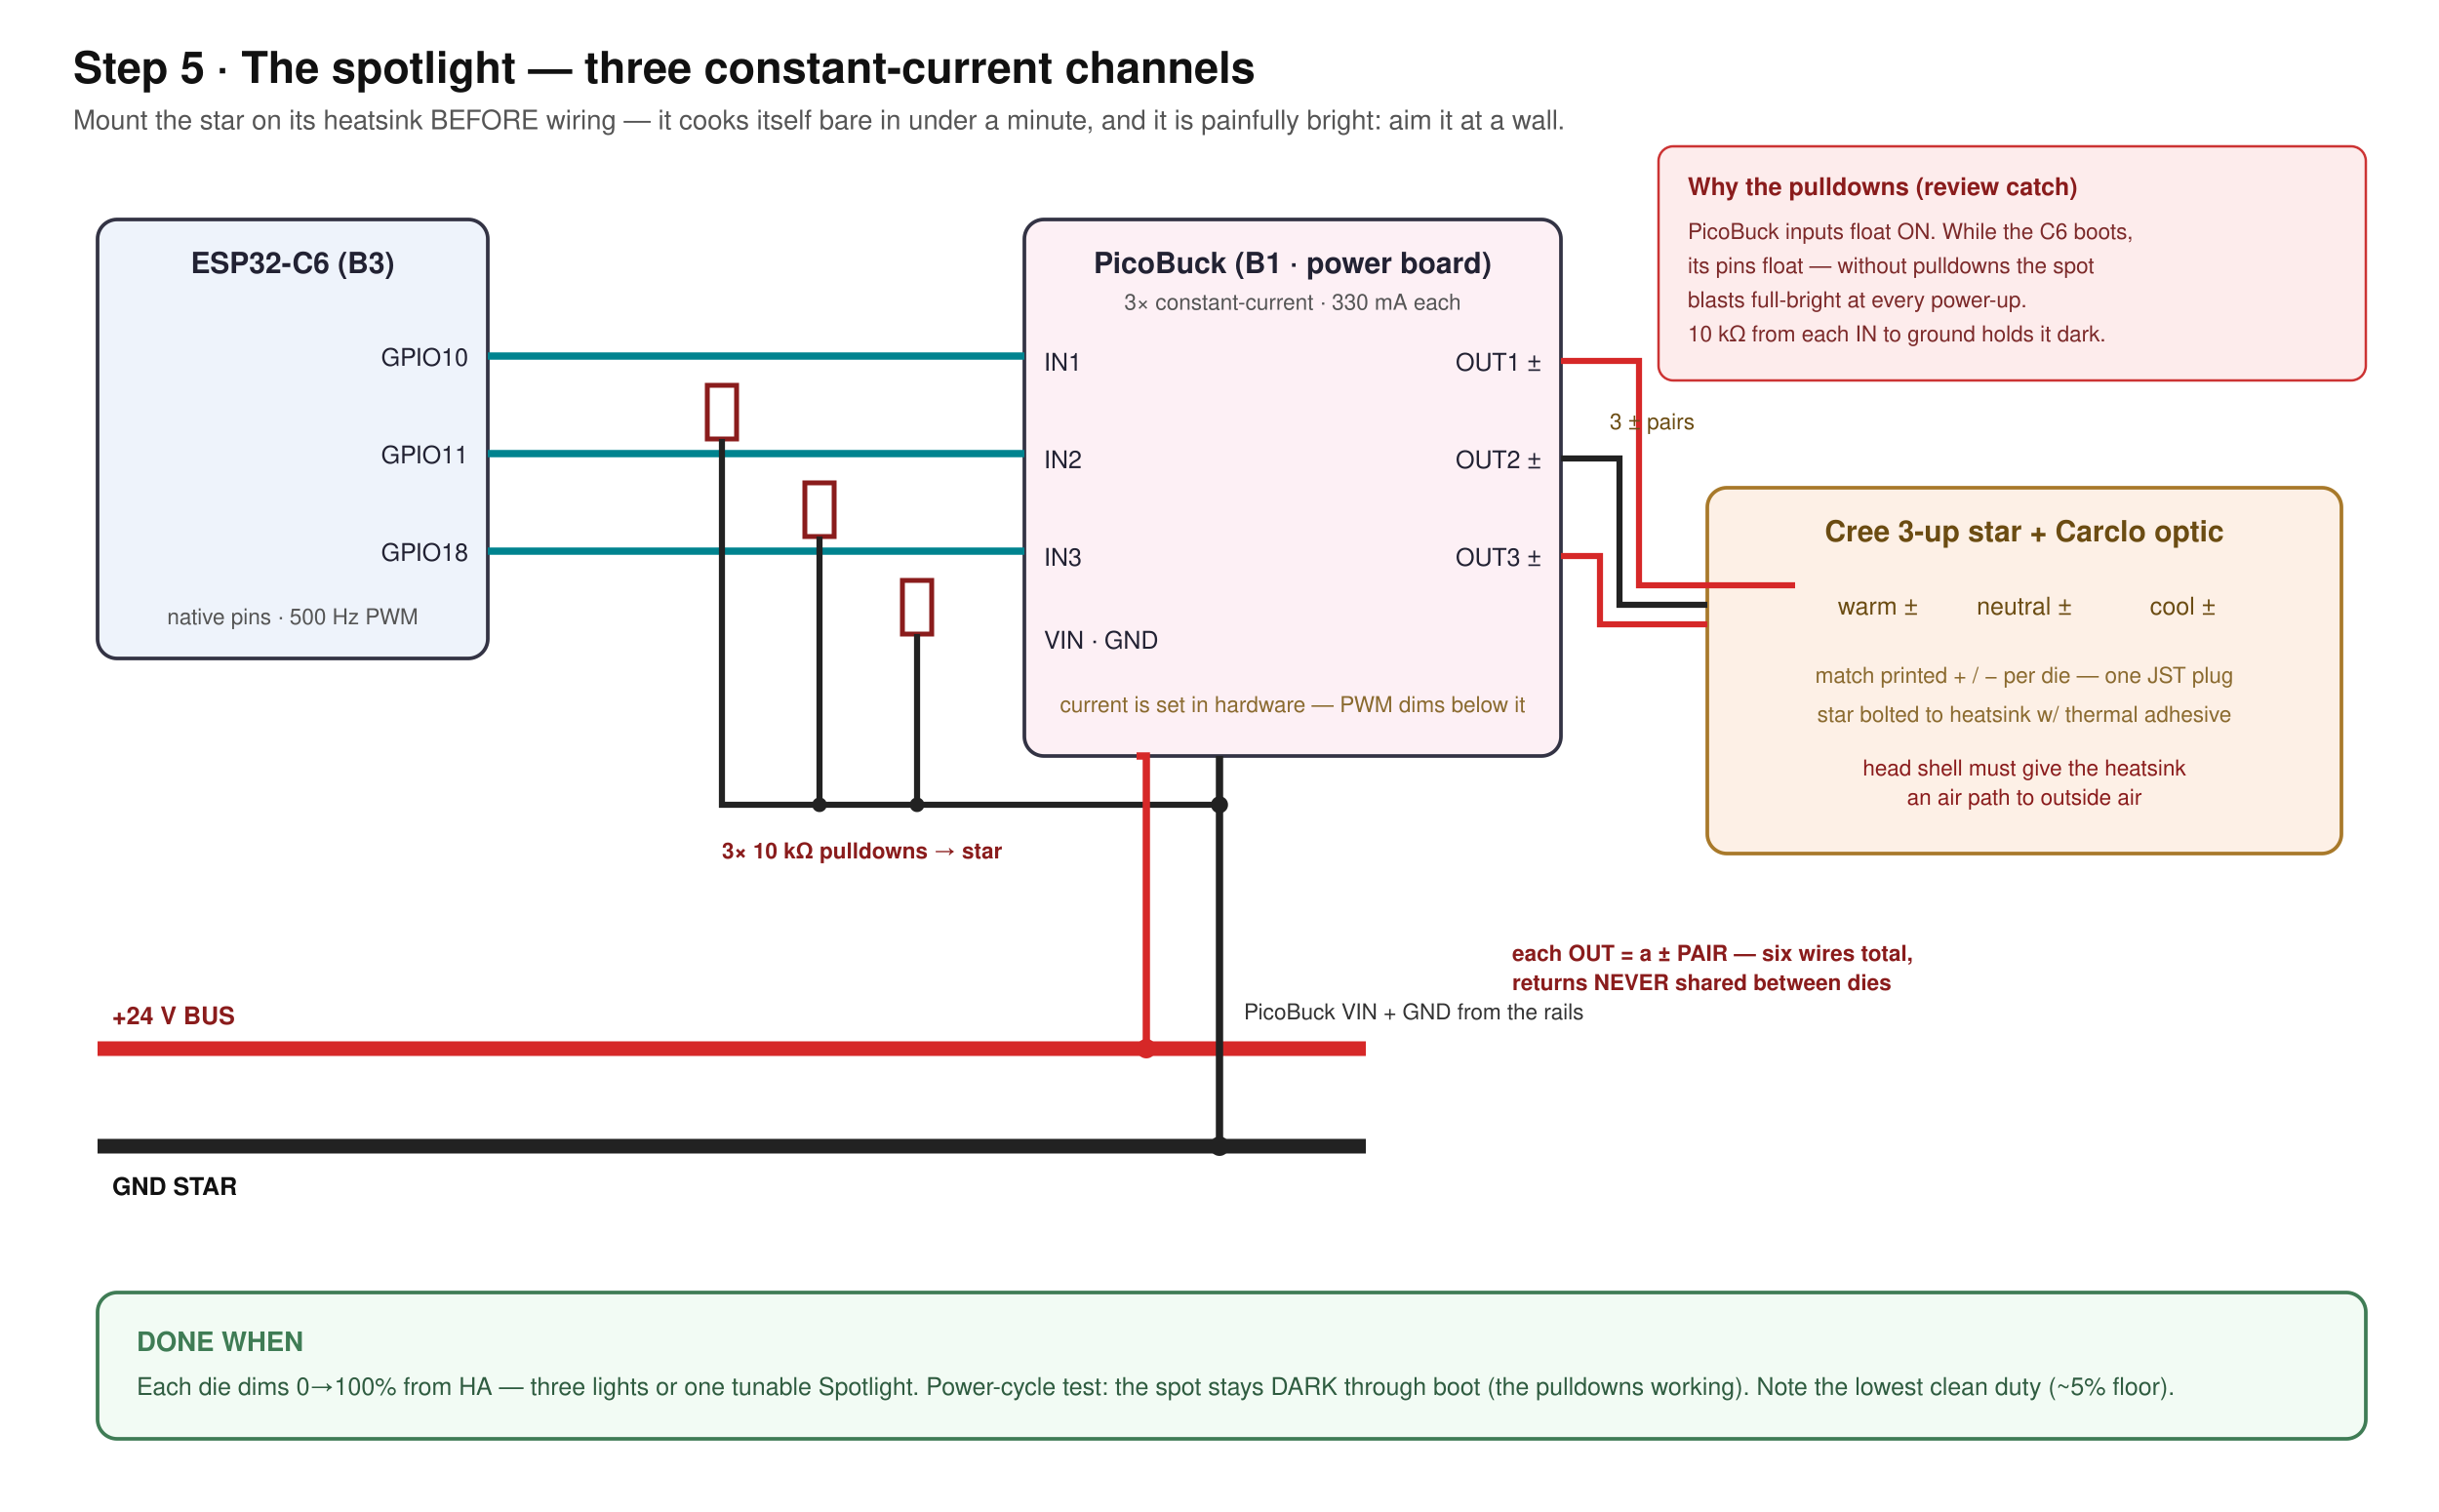
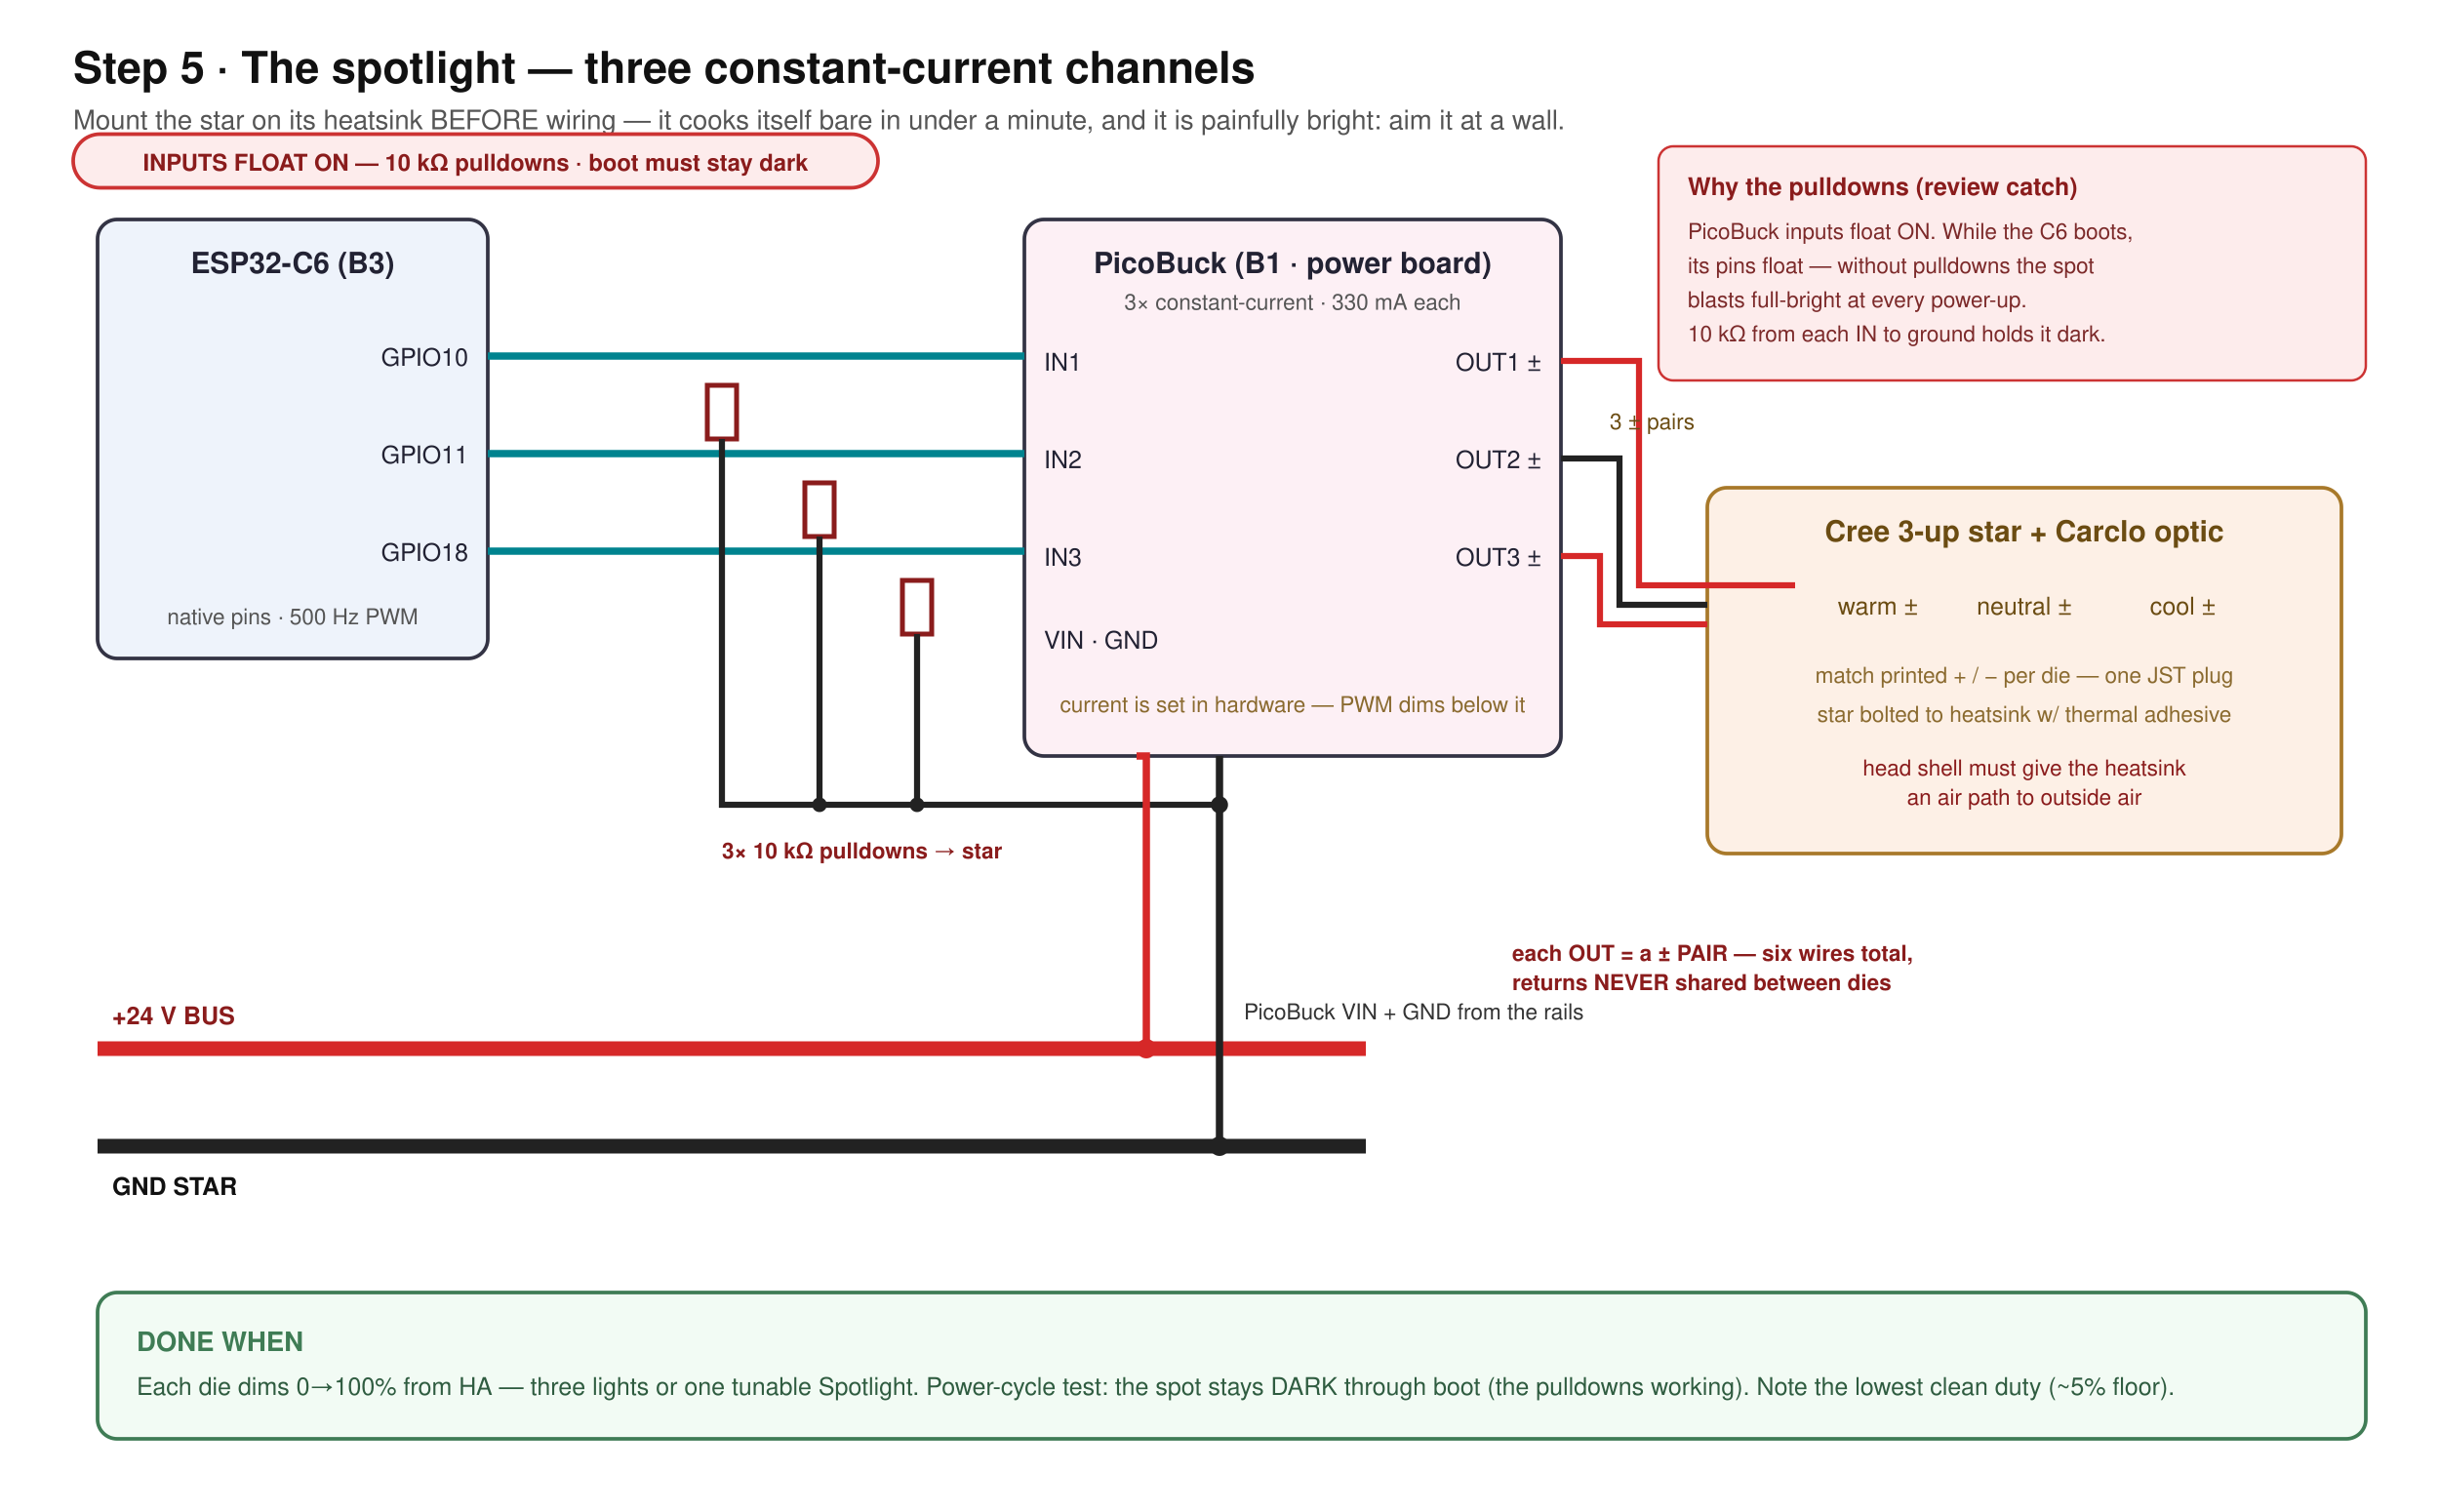
<svg xmlns="http://www.w3.org/2000/svg" viewBox="0 0 1000 620" font-family="Helvetica, Arial, sans-serif">
  <rect width="1000" height="620" fill="#fff" />
  <text x="30" y="34" font-size="18" font-weight="bold" fill="#111">Step 5 · The spotlight — three constant-current channels</text>
  <text x="30" y="53" font-size="11" fill="#555">Mount the star on its heatsink BEFORE wiring — it cooks itself bare in under a minute, and it is painfully bright: aim it at a wall.</text>
+   <rect x="30" y="55" width="330" height="22" fill="#fdecec" stroke="#c33" stroke-width="1.5" rx="11" />
+   <text x="195" y="70" font-size="9.5" font-weight="bold" text-anchor="middle" fill="#8a1c1c">INPUTS FLOAT ON — 10 kΩ pulldowns · boot must stay dark</text>
  <rect x="40" y="90" width="160" height="180" fill="#eef3fb" stroke="#334" stroke-width="1.5" rx="8" />
  <text x="120" y="112" font-size="12" font-weight="bold" text-anchor="middle" fill="#223">ESP32-C6 (B3)</text>
  <g font-size="10" fill="#223" text-anchor="end">
    <text x="192" y="150">GPIO10</text>
    <text x="192" y="190">GPIO11</text>
    <text x="192" y="230">GPIO18</text>
  </g>
  <text x="120" y="256" font-size="9" text-anchor="middle" fill="#555">native pins · 500 Hz PWM</text>
  <rect x="420" y="90" width="220" height="220" fill="#fdf0f5" stroke="#334" stroke-width="1.5" rx="8" />
  <text x="530" y="112" font-size="12" font-weight="bold" text-anchor="middle" fill="#223">PicoBuck (B1 · power board)</text>
  <text x="530" y="127" font-size="9" text-anchor="middle" fill="#555">3× constant-current · 330 mA each</text>
  <g font-size="10" fill="#223">
    <text x="428" y="152">IN1</text>
    <text x="428" y="192">IN2</text>
    <text x="428" y="232">IN3</text>
    <text x="428" y="266">VIN · GND</text>
    <text x="632" y="152" text-anchor="end">OUT1 ±</text>
    <text x="632" y="192" text-anchor="end">OUT2 ±</text>
    <text x="632" y="232" text-anchor="end">OUT3 ±</text>
  </g>
  <text x="530" y="292" font-size="9" text-anchor="middle" fill="#8a6a2f">current is set in hardware — PWM dims below it</text>
  <line x1="200" y1="146" x2="420" y2="146" stroke="#00838f" stroke-width="3" />
  <line x1="200" y1="186" x2="420" y2="186" stroke="#00838f" stroke-width="3" />
  <line x1="200" y1="226" x2="420" y2="226" stroke="#00838f" stroke-width="3" />
  <g stroke="#8a1c1c" stroke-width="2" fill="#fff">
    <rect x="290" y="158" width="12" height="22" />
    <rect x="330" y="198" width="12" height="22" />
    <rect x="370" y="238" width="12" height="22" />
  </g>
  <path d="M 296 180 L 296 330 L 500 330" fill="none" stroke="#222" stroke-width="2.5" />
  <path d="M 336 220 L 336 330" fill="none" stroke="#222" stroke-width="2.5" />
  <path d="M 376 260 L 376 330" fill="none" stroke="#222" stroke-width="2.5" />
  <circle cx="336" cy="330" r="3" fill="#222" />
  <circle cx="376" cy="330" r="3" fill="#222" />
  <text x="296" y="352" font-size="9" fill="#8a1c1c" font-weight="bold">3× 10 kΩ pulldowns → star</text>
  <text x="620" y="394" font-size="9" fill="#8a1c1c" font-weight="bold">each OUT = a ± PAIR — six wires total,</text>
  <text x="620" y="406" font-size="9" fill="#8a1c1c" font-weight="bold">returns NEVER shared between dies</text>
  <rect x="680" y="60" width="290" height="96" fill="#fdecec" stroke="#c33" rx="6" />
  <text x="692" y="80" font-size="10" font-weight="bold" fill="#8a1c1c">Why the pulldowns (review catch)</text>
  <g font-size="9" fill="#7c2a2a">
    <text x="692" y="98">PicoBuck inputs float ON. While the C6 boots,</text>
    <text x="692" y="112">its pins float — without pulldowns the spot</text>
    <text x="692" y="126">blasts full-bright at every power-up.</text>
    <text x="692" y="140">10 kΩ from each IN to ground holds it dark.</text>
  </g>
  <rect x="700" y="200" width="260" height="150" fill="#fdf0e6" stroke="#a8792a" stroke-width="1.5" rx="8" />
  <text x="830" y="222" font-size="12" font-weight="bold" text-anchor="middle" fill="#6b4c12">Cree 3-up star + Carclo optic</text>
  <g font-size="10" fill="#6b4c12" text-anchor="middle">
    <text x="770" y="252">warm ±</text>
    <text x="830" y="252">neutral ±</text>
    <text x="895" y="252">cool ±</text>
  </g>
  <text x="830" y="280" font-size="9" text-anchor="middle" fill="#8a6a2f">match printed + / − per die — one JST plug</text>
  <text x="830" y="296" font-size="9" text-anchor="middle" fill="#8a6a2f">star bolted to heatsink w/ thermal adhesive</text>
  <text x="830" y="318" font-size="9" text-anchor="middle" fill="#8a1c1c">head shell must give the heatsink</text>
  <text x="830" y="330" font-size="9" text-anchor="middle" fill="#8a1c1c">an air path to outside air</text>
  <path d="M 640 148 L 672 148 L 672 240 L 736 240" fill="none" stroke="#d62828" stroke-width="2.5" />
  <path d="M 640 188 L 664 188 L 664 248 L 700 248" fill="none" stroke="#222" stroke-width="2.5" />
  <path d="M 640 228 L 656 228 L 656 256 L 700 256" fill="none" stroke="#d62828" stroke-width="2.5" />
  <text x="660" y="176" font-size="9" fill="#6b4c12">3 ± pairs</text>
  <line x1="40" y1="430" x2="560" y2="430" stroke="#d62828" stroke-width="6" />
  <text x="46" y="420" font-size="10" font-weight="bold" fill="#8a1c1c">+24 V BUS</text>
  <path d="M 470 430 L 470 310 L 466 310" fill="none" stroke="#d62828" stroke-width="3" />
  <circle cx="470" cy="430" r="4" fill="#d62828" />
  <line x1="40" y1="470" x2="560" y2="470" stroke="#222" stroke-width="6" />
  <text x="46" y="490" font-size="10" font-weight="bold" fill="#111">GND STAR</text>
  <path d="M 500 470 L 500 310" fill="none" stroke="#222" stroke-width="3" />
  <circle cx="500" cy="470" r="4" fill="#222" />
  <circle cx="500" cy="330" r="3.5" fill="#222" />
  <text x="510" y="418" font-size="9" fill="#333">PicoBuck VIN + GND from the rails</text>
  <rect x="40" y="530" width="930" height="60" fill="#f2fbf4" stroke="#3f7c55" stroke-width="1.5" rx="8" />
  <text x="56" y="554" font-size="11" font-weight="bold" fill="#3f7c55">DONE WHEN</text>
  <text x="56" y="572" font-size="10" fill="#2f5c40">Each die dims 0→100% from HA — three lights or one tunable Spotlight. Power-cycle test: the spot stays DARK through boot (the pulldowns working). Note the lowest clean duty (~5% floor).</text>
</svg>
